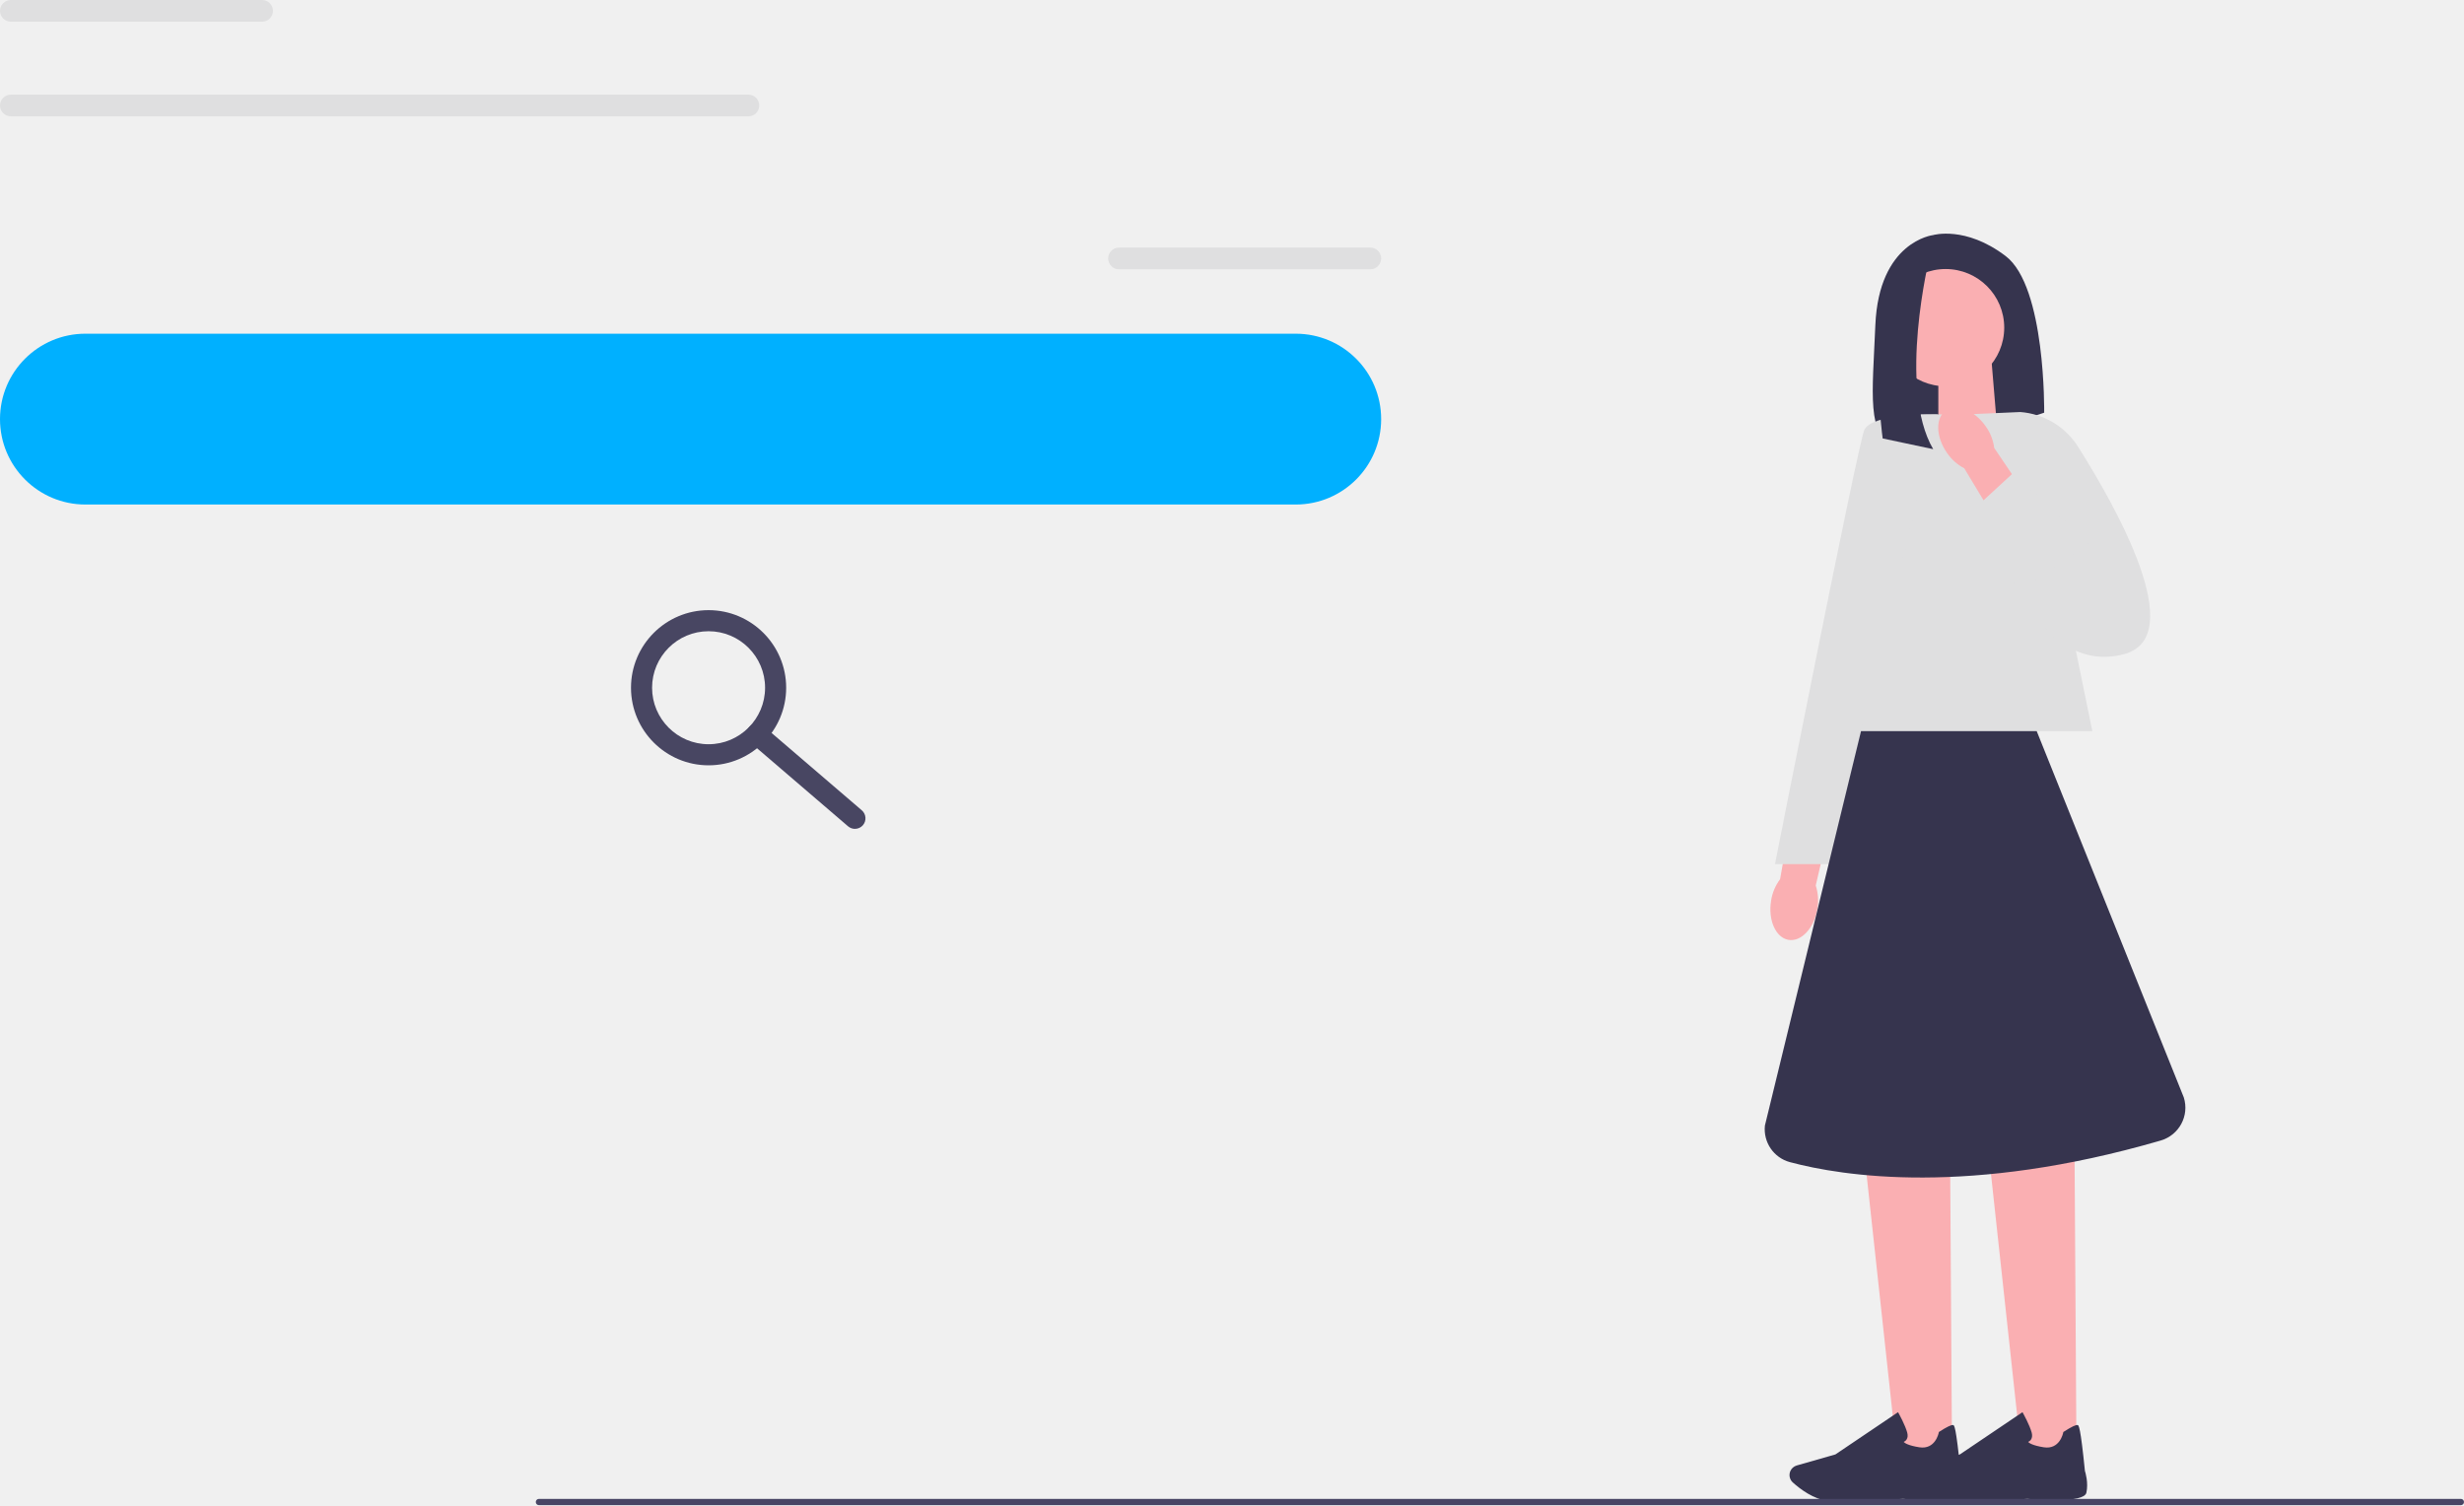
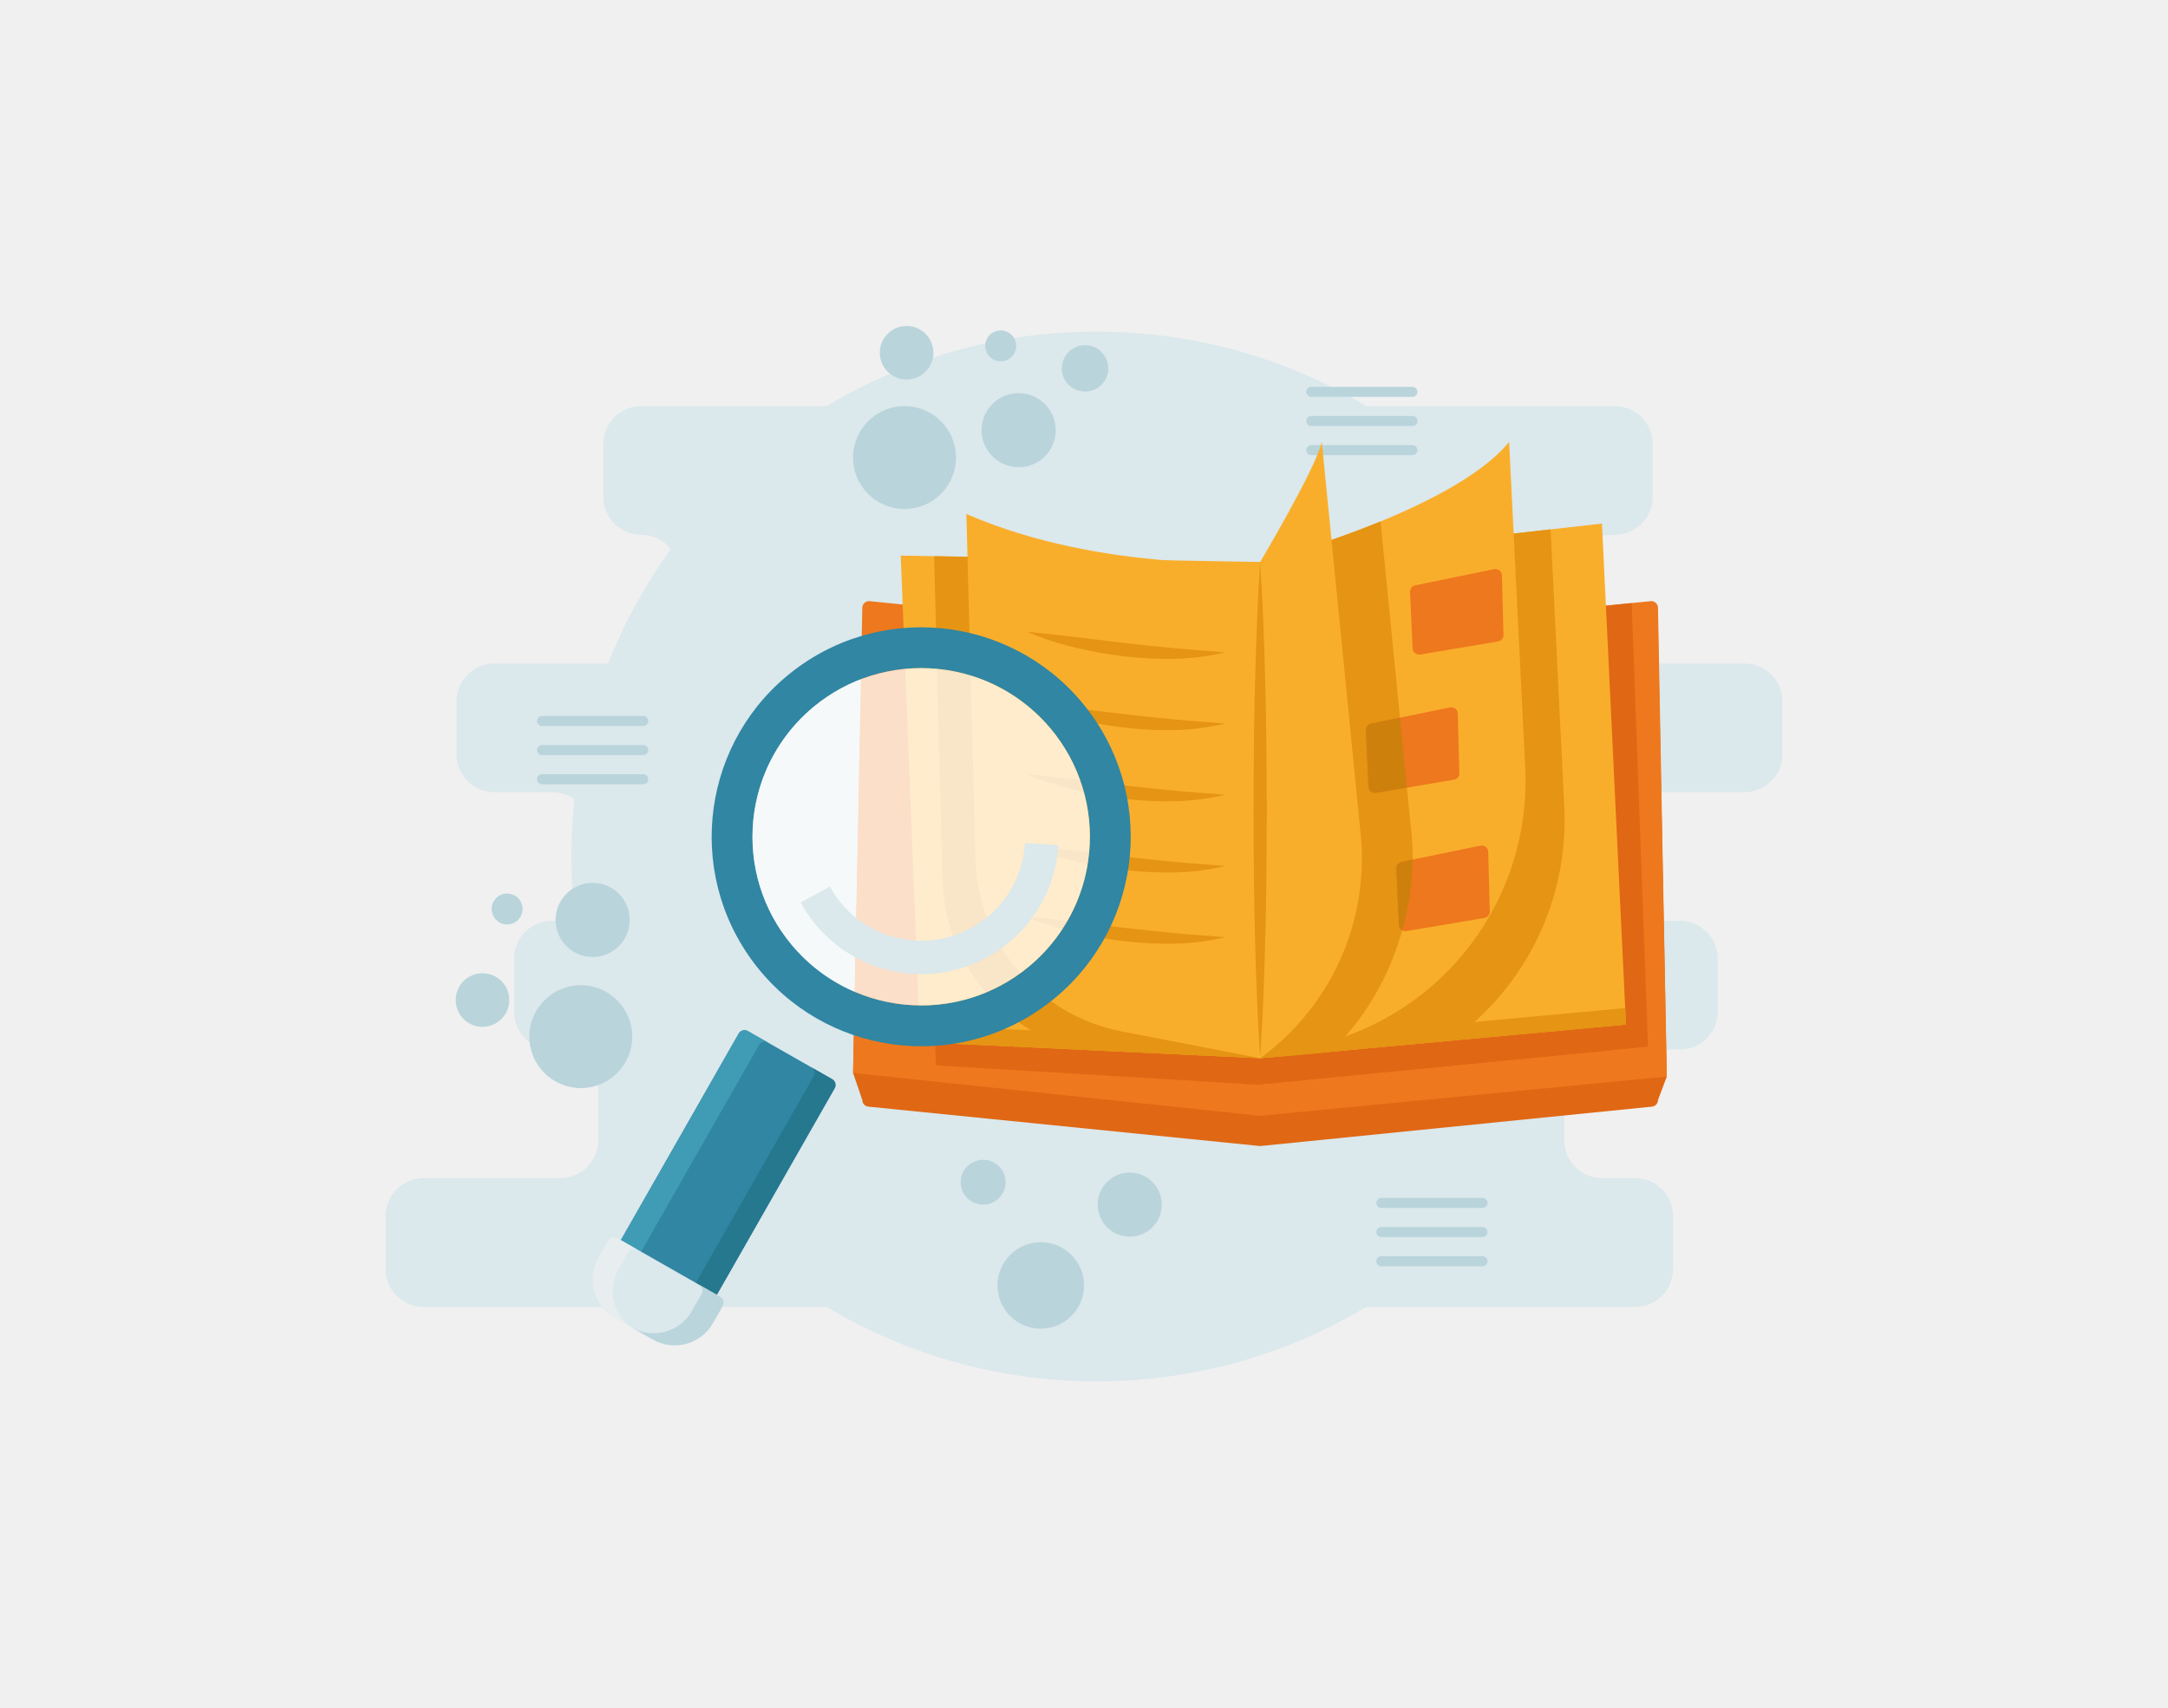
- <svg xmlns="http://www.w3.org/2000/svg" width="934.977" height="571.136" viewBox="0 0 934.977 571.136">
-   <path d="m733.518,89.206s-20.581,2.324-21.909,34.191c-1.107,26.556-3.366,41.355,7.438,46.895,3.862,1.98,8.404,2.154,12.526.799l44.102-14.499s.664-47.801-14.606-59.419-27.552-7.967-27.552-7.967l0.0 0Z" fill="#36344e" />
-   <polygon points="757.828 162.459 735.51 169.797 735.51 137.671 755.758 137.671 757.828 162.459" fill="#faafb2" />
-   <path id="uuid-4eda5a58-6320-4b96-8c61-04382cd36dce-69" d="m689.602,344.84c-1.21,7.361-6.119,12.639-10.965,11.788-4.846-.85-7.792-7.505-6.581-14.869.442-2.949,1.608-5.736,3.4-8.129l5.533-31.116,15.054,3.15-7.052,30.341c.927,2.871,1.137,5.901.611,8.836,0,0,0,0,0,0h-0Z" fill="#faafb2" />
-   <polygon points="740.702 551.766 719.796 551.766 707.673 440.069 739.985 440.069 740.702 551.766" fill="#faafb2" />
-   <path d="m699.438,569.72c-2.199,0-4.155-.055-5.629-.19-5.555-.51-10.852-4.607-13.515-7.005-1.194-1.075-1.579-2.792-.956-4.273h0c.446-1.063,1.338-1.854,2.447-2.171l14.672-4.192,23.758-16.029.265.475c.099.178,2.432,4.38,3.213,7.221.297,1.081.219,1.981-.232,2.676-.313.482-.747.763-1.101.922.431.452,1.778,1.362,5.928,2.025,6.066.961,7.334-5.316,7.385-5.583l.04-.211.18-.116c2.885-1.858,4.657-2.704,5.272-2.522.383.115,1.023.305,2.742,17.411.174.535,1.381,4.473.56,8.236-.894,4.097-18.78,2.687-22.358,2.363-.102.013-13.495.964-22.672.964Z" fill="#36344e" />
-   <polygon points="787.929 551.766 767.023 551.766 754.9 440.069 787.212 440.069 787.929 551.766" fill="#faafb2" />
-   <path d="m746.665,569.72c-2.199,0-4.155-.055-5.629-.19-5.555-.51-10.852-4.607-13.515-7.005-1.194-1.075-1.579-2.792-.957-4.273v-0c.447-1.062,1.338-1.854,2.447-2.171l14.672-4.192,23.758-16.029.265.475c.099.178,2.432,4.38,3.213,7.221.297,1.081.219,1.981-.232,2.676-.313.482-.747.763-1.101.922.431.452,1.778,1.362,5.928,2.025,6.066.961,7.334-5.316,7.385-5.583l.04-.211.18-.116c2.885-1.858,4.662-2.7,5.272-2.522.383.115,1.023.305,2.742,17.411.174.535,1.381,4.473.56,8.236-.893,4.096-18.781,2.687-22.358,2.363-.102.013-13.495.964-22.672.964Z" fill="#36344e" />
-   <polygon points="793.942 277.421 692.365 277.421 728.88 157.256 769.378 157.256 793.942 277.421" fill="#dfdfe0" />
-   <path d="m735.27,157.274s-25.228-.664-27.884,5.975-33.859,164.647-33.859,164.647h20.581l41.162-170.622Z" fill="#dfdfe0" />
-   <circle cx="738.273" cy="124.324" r="22.241" fill="#faafb2" />
-   <path d="m732.19,97.505s-12.24,49.697,1.37,72.933l-19.17-4.071s-7.428-54.394,7.51-64.284l10.29-4.578Z" fill="#36344e" />
-   <path d="m772.833,277.421h-66.657l-36.474,149.686c-.67,6.323,3.339,12.221,9.481,13.866,20.013,5.359,68.025,12.95,140.701-8.196,6.994-2.035,10.963-9.412,8.768-16.357l-55.818-138.998h-0Z" fill="#36344e" />
-   <g>
-     <path d="m745.882,157.256l20.734-.913c8.978.678,17.097,5.565,21.911,13.174,14.647,23.155,42.064,71.971,17.586,78.659-32.256,8.812-47.886-40.237-47.886-40.237l-12.345-50.682v0Z" fill="#dfdfe0" />
-     <path id="uuid-c6b4a34a-6b5e-4c42-b21b-879ce560fe33-70" d="m738.765,171.798c-4.26-6.123-4.414-13.33-.346-16.096,4.069-2.766,10.819-.044,15.079,6.083,1.737,2.423,2.842,5.235,3.224,8.201l17.707,26.178-12.994,8.228-16.076-26.68c-2.665-1.414-4.926-3.441-6.594-5.913,0,0,0-0,0,0l0-0Z" fill="#faafb2" />
-     <polygon points="749.248 192.974 763.879 179.506 792.81 206.442 765.905 224.835 749.248 192.974" fill="#dfdfe0" />
-   </g>
-   <rect y="126.627" width="524.085" height="64.816" rx="32.408" ry="32.408" fill="#00b0ff" />
-   <g>
-     <path d="m268.875,290.402c-16.233,0-29.439-13.207-29.439-29.439s13.207-29.439,29.439-29.439,29.439,13.207,29.439,29.439-13.207,29.439-29.439,29.439Zm0-50.879c-11.822,0-21.439,9.618-21.439,21.439s9.618,21.439,21.439,21.439,21.439-9.618,21.439-21.439-9.618-21.439-21.439-21.439Z" fill="#484662" />
-     <path d="m324.408,314.512c-.921,0-1.847-.316-2.602-.963l-37.213-31.91c-1.677-1.438-1.871-3.963-.433-5.641,1.438-1.676,3.963-1.871,5.64-.433l37.213,31.91c1.677,1.438,1.871,3.963.433,5.641-.791.922-1.912,1.396-3.039,1.396Z" fill="#484662" />
-   </g>
-   <path d="m203.307,569.946c0,.66.53,1.19,1.19,1.19h729.29c.66,0,1.19-.53,1.19-1.19,0-.66-.53-1.19-1.19-1.19H204.497c-.66,0-1.19.53-1.19,1.19Z" fill="#484565" />
-   <rect x="420.498" y="93.953" width="103.587" height="8.23" rx="4.115" ry="4.115" fill="#dfdfe0" />
-   <rect y="0" width="103.587" height="8.23" rx="4.115" ry="4.115" fill="#dfdfe0" />
-   <rect y="35.914" width="288.108" height="8.23" rx="4.115" ry="4.115" fill="#dfdfe0" />
+ <svg xmlns="http://www.w3.org/2000/svg" data-name="Layer 1" viewBox="0 0 650 512">
+   <circle cx="328.735" cy="256.85" r="157.404" fill="#dbe8ec" class="colordbe8ec svgShape" />
+   <path fill="#dbe8ec" d="M534.388,226.177V210.349a11.38,11.38,0,0,0-11.38-11.38H482.841a11.38,11.38,0,0,1-11.38-11.38V171.762a11.38,11.38,0,0,1,11.38-11.38h1.268a11.38,11.38,0,0,0,11.38-11.38V133.176a11.38,11.38,0,0,0-11.38-11.38H192.275a11.38,11.38,0,0,0-11.38,11.38v15.827a11.38,11.38,0,0,0,11.38,11.38h0a11.38,11.38,0,0,1,11.38,11.38v15.827a11.38,11.38,0,0,1-11.38,11.38H148.269A11.38,11.38,0,0,0,136.889,210.349v15.827a11.38,11.38,0,0,0,11.38,11.38h17.268a11.38,11.38,0,0,1,11.38,11.38V264.763a11.38,11.38,0,0,1-11.38,11.38h-.042A11.38,11.38,0,0,0,154.115,287.523v15.827a11.38,11.38,0,0,0,11.38,11.38h2.498a11.38,11.38,0,0,1,11.38,11.38V341.937a11.38,11.38,0,0,1-11.38,11.38H126.992a11.38,11.38,0,0,0-11.38,11.38v15.827a11.38,11.38,0,0,0,11.38,11.38H490.219a11.38,11.38,0,0,0,11.38-11.38V364.697a11.38,11.38,0,0,0-11.38-11.38H480.352A11.38,11.38,0,0,1,468.972,341.937V326.11A11.38,11.38,0,0,1,480.352,314.73h23.265a11.38,11.38,0,0,0,11.38-11.38V287.523A11.38,11.38,0,0,0,503.617,276.143h-7.058a11.38,11.38,0,0,1-11.38-11.38V248.936a11.38,11.38,0,0,1,11.38-11.38h26.448A11.38,11.38,0,0,0,534.388,226.177Z" class="colordbe8ec svgShape" />
+   <line x1="393.152" x2="423.473" y1="117.511" y2="117.511" fill="none" stroke="#b9d4db" stroke-linecap="round" stroke-miterlimit="10" stroke-width="3" class="colorStrokeb9d4db svgStroke" />
+   <line x1="393.152" x2="423.473" y1="126.25" y2="126.25" fill="none" stroke="#b9d4db" stroke-linecap="round" stroke-miterlimit="10" stroke-width="3" class="colorStrokeb9d4db svgStroke" />
+   <line x1="393.152" x2="423.473" y1="134.989" y2="134.989" fill="none" stroke="#b9d4db" stroke-linecap="round" stroke-miterlimit="10" stroke-width="3" class="colorStrokeb9d4db svgStroke" />
+   <line x1="414.157" x2="444.478" y1="360.745" y2="360.745" fill="none" stroke="#b9d4db" stroke-linecap="round" stroke-miterlimit="10" stroke-width="3" class="colorStrokeb9d4db svgStroke" />
+   <line x1="414.157" x2="444.478" y1="369.484" y2="369.484" fill="none" stroke="#b9d4db" stroke-linecap="round" stroke-miterlimit="10" stroke-width="3" class="colorStrokeb9d4db svgStroke" />
+   <line x1="414.157" x2="444.478" y1="378.223" y2="378.223" fill="none" stroke="#b9d4db" stroke-linecap="round" stroke-miterlimit="10" stroke-width="3" class="colorStrokeb9d4db svgStroke" />
+   <line x1="162.528" x2="192.849" y1="216.199" y2="216.199" fill="none" stroke="#b9d4db" stroke-linecap="round" stroke-miterlimit="10" stroke-width="3" class="colorStrokeb9d4db svgStroke" />
+   <line x1="162.528" x2="192.849" y1="224.938" y2="224.938" fill="none" stroke="#b9d4db" stroke-linecap="round" stroke-miterlimit="10" stroke-width="3" class="colorStrokeb9d4db svgStroke" />
+   <line x1="162.528" x2="192.849" y1="233.677" y2="233.677" fill="none" stroke="#b9d4db" stroke-linecap="round" stroke-miterlimit="10" stroke-width="3" class="colorStrokeb9d4db svgStroke" />
+   <path fill="#e06714" d="M495.296,331.86,377.815,343.679l-117.48-11.819a2,2,0,0,1-1.8-1.99l-2.768-8.097,2.768-132.654,119.28,12,119.28-12L499.727,322.853l-2.632,7.017A2,2,0,0,1,495.296,331.86Z" class="colore06714 svgShape" />
+   <path fill="#ee781d" d="M499.727,322.853,377.815,334.618,255.767,321.773l2.768-139.504a2,2,0,0,1,2.2-1.99L377.815,192.058l117.08-11.779a2,2,0,0,1,2.2,1.99Z" class="coloree781d svgShape" />
+   <polygon fill="#e06714" points="376.855 325.258 494.087 313.853 489.198 180.852 385.606 191.274 376.855 325.258" class="colore06714 svgShape" />
+   <polygon fill="#e06714" points="376.855 176.458 479.335 164.938 484.082 314.826 376.855 325.258 376.855 176.458" class="colore06714 svgShape" />
+   <polygon fill="#e06714" points="382.615 175.498 274.855 173.578 280.615 319.498 376.855 325.258 382.615 175.498" class="colore06714 svgShape" />
+   <polygon fill="#f9ae2b" points="377.815 168.538 480.295 157.018 487.495 307.258 377.815 317.338 377.815 168.538" class="colorf9ae2b svgShape" />
+   <polygon fill="#e59413" points="377.815 312.364 377.815 317.338 487.495 307.258 487.258 302.306 377.815 312.364" class="colore59413 svgShape" />
+   <polygon fill="#f9ae2b" points="377.815 168.538 270.055 166.618 275.815 312.538 377.815 317.338 377.815 168.538" class="colorf9ae2b svgShape" />
+   <polygon fill="#e59413" points="275.815 312.538 377.815 317.338 377.815 312.214 275.815 307.413 275.815 312.538" class="colore59413 svgShape" />
+   <path fill="#e59413" d="M282.601 263.853a54.056 54.056 0 0040.481 50.909l44.893 2.113V174.778s-33.921 2.408-69.093-7.646l-18.82-.335zM435.057 312.077a81.213 81.213 0 0033.944-70.118l-4.112-83.209-24.854 2.794c-22.72 11.503-50.502 18.712-50.502 18.712V316.261z" class="colore59413 svgShape" />
+   <path fill="#f9ae2b" d="M377.815,168.538s57.36-14.88,74.64-36l4.828,97.703a81.218,81.218,0,0,1-62.338,83.025L377.815,317.338Z" class="colorf9ae2b svgShape" />
+   <path fill="#e59413" d="M393.064,168.538l-15.248,148.8s19.417-1.467,20.94-1.924c17.05-15.641,26.758-41.92,24.444-65.265l-9.293-93.779c-6.17,2.532-12.219,4.724-17.55,6.522C394.4,166.291,393.064,168.538,393.064,168.538Z" class="colore59413 svgShape" />
+   <path fill="#f9ae2b" d="M377.815 168.538s16.56-27.84 18.48-36l11.655 117.61a74.05 74.05 0 01-30.135 67.19l0 0zM377.815 168.538s-47.28 3.36-88.08-14.4l2.705 103.475a54.063 54.063 0 0043.762 51.663l41.613 8.062z" class="colorf9ae2b svgShape" />
+   <path fill="#e59413" d="M377.815 168.538c.828 12.4 1.261 24.8 1.555 37.2.184 6.2.225 12.4.334 18.6l.11 18.6-.105 18.6c-.112 6.2-.147 12.4-.333 18.6-.293 12.4-.728 24.8-1.561 37.2-.833-12.4-1.268-24.8-1.561-37.2-.186-6.2-.222-12.4-.333-18.6l-.105-18.6.11-18.6c.108-6.2.149-12.4.334-18.6C376.555 193.338 376.988 180.938 377.815 168.538zM307.967 189.493c5.043.427 9.989 1.034 14.933 1.615l14.773 1.769c4.917.579 9.832 1.062 14.764 1.545 4.938.47 9.874.761 14.929 1.192a70.353 70.353 0 01-15.027 1.952 109.639 109.639 0 01-15.125-.716 125.973 125.973 0 01-14.876-2.658A88.708 88.708 0 01307.967 189.493zM307.967 210.848c5.043.427 9.989 1.034 14.933 1.615l14.773 1.769c4.917.579 9.832 1.062 14.764 1.545 4.938.47 9.874.761 14.929 1.192a70.351 70.351 0 01-15.027 1.952 109.64 109.64 0 01-15.125-.716 125.973 125.973 0 01-14.876-2.658A88.707 88.707 0 01307.967 210.848zM307.967 232.204c5.043.427 9.989 1.034 14.933 1.615l14.773 1.769c4.917.579 9.832 1.062 14.764 1.545 4.938.47 9.874.761 14.929 1.192a70.351 70.351 0 01-15.027 1.952A109.639 109.639 0 01337.215 239.56a125.978 125.978 0 01-14.876-2.658A88.71 88.71 0 01307.967 232.204zM307.967 253.559c5.043.427 9.989 1.034 14.933 1.615l14.773 1.769c4.917.579 9.832 1.062 14.764 1.545 4.938.47 9.874.761 14.929 1.192a70.353 70.353 0 01-15.027 1.952 109.64 109.64 0 01-15.125-.716 125.982 125.982 0 01-14.876-2.658A88.708 88.708 0 01307.967 253.559zM307.967 274.915c5.043.427 9.989 1.034 14.933 1.615l14.773 1.769c4.917.579 9.832 1.062 14.764 1.545 4.938.47 9.874.761 14.929 1.192a70.351 70.351 0 01-15.027 1.952 109.64 109.64 0 01-15.125-.716 125.969 125.969 0 01-14.876-2.658A88.71 88.71 0 01307.967 274.915z" class="colore59413 svgShape" />
+   <path fill="#ee781d" d="M449.178 192.351l-23.297 3.929a2 2 0 01-2.344-1.582l-.773-16.828a2 2 0 011.582-2.344l23.596-4.849a2 2 0 012.344 1.582l.474 17.749A2 2 0 01449.178 192.351zM435.953 233.811l-23.297 3.929a2 2 0 01-2.344-1.582l-.773-16.828a2 2 0 011.582-2.344l23.596-4.849a2 2 0 012.344 1.582l.474 17.749A2 2 0 01435.953 233.811z" class="coloree781d svgShape" />
+   <path fill="#ce800d" d="M411.121,216.985a2,2,0,0,0-1.582,2.344l.773,16.828a2,2,0,0,0,2.344,1.582l9.16-1.545L419.737,215.215Z" class="colorce800d svgShape" />
+   <path fill="#ee781d" d="M445.071,275.272l-23.297,3.929A2,2,0,0,1,419.43,277.618l-.773-16.828a2,2,0,0,1,1.582-2.344l23.596-4.849a2,2,0,0,1,2.344,1.582l.474,17.749A2,2,0,0,1,445.071,275.272Z" class="coloree781d svgShape" />
+   <path fill="#ce800d" d="M420.24,258.446a2,2,0,0,0-1.582,2.344l.773,16.828a1.986,1.986,0,0,0,.995,1.359,81.18,81.18,0,0,0,3.1-21.207Z" class="colorce800d svgShape" />
+   <circle cx="312.04" cy="385.483" r="12.96" fill="#b9d4db" class="colorb9d4db svgShape" />
+   <circle cx="294.76" cy="354.523" r="6.72" fill="#b9d4db" class="colorb9d4db svgShape" />
+   <circle cx="338.718" cy="361.243" r="9.6" fill="#b9d4db" class="colorb9d4db svgShape" />
+   <circle cx="174.129" cy="310.876" r="15.42" fill="#b9d4db" class="colorb9d4db svgShape" />
+   <circle cx="144.663" cy="299.893" r="8.032" fill="#b9d4db" class="colorb9d4db svgShape" />
+   <circle cx="152.041" cy="272.59" r="4.633" fill="#b9d4db" class="colorb9d4db svgShape" />
+   <circle cx="177.688" cy="275.868" r="11.107" fill="#b9d4db" class="colorb9d4db svgShape" />
+   <circle cx="271.185" cy="137.219" r="15.42" fill="#b9d4db" class="colorb9d4db svgShape" />
+   <circle cx="271.811" cy="105.78" r="8.032" fill="#b9d4db" class="colorb9d4db svgShape" />
+   <circle cx="325.309" cy="110.473" r="6.952" fill="#b9d4db" class="colorb9d4db svgShape" />
+   <circle cx="300.018" cy="103.718" r="4.633" fill="#b9d4db" class="colorb9d4db svgShape" />
+   <circle cx="305.402" cy="129.007" r="11.107" fill="#b9d4db" class="colorb9d4db svgShape" />
+   <rect width="18.18" height="18.18" x="232.239" y="299.464" fill="#dbe8ec" transform="rotate(29.699 241.329 308.554)" class="colordbe8ec svgShape">
+                                                 </rect>
+   <path fill="#3086a3" d="M314.011,301.093A62.818,62.818,0,1,0,226.027,288.751,62.814,62.814,0,0,0,314.011,301.093Zm-78.204-19.706a50.581,50.581,0,1,1,70.832,9.931A50.587,50.587,0,0,1,235.806,281.387Z" class="color3086a3 svgShape" />
+   <circle cx="276.189" cy="250.935" r="50.58" fill="#ffffff" opacity=".76" class="colorfff svgShape" />
+   <path fill="none" stroke="#dbe8ec" stroke-miterlimit="10" stroke-width="10" d="M312.301,253.155a36.18,36.18,0,0,1-67.878,15.098" class="colorStrokedbe8ec svgStroke" />
+   <rect width="33.12" height="78.675" x="200.798" y="311.244" fill="#3086a3" rx="2" transform="rotate(29.699 217.358 350.582)" class="color3086a3 svgShape" />
+   <path fill="#25788e" d="M213.244,391.219l36.997-64.866a2,2,0,0,0-.746-2.728l-6.291-3.588a2,2,0,0,1,.746,2.728L206.952,387.631a2,2,0,0,1-2.728.746l6.291,3.588A2,2,0,0,0,213.244,391.219Z" class="color25788e svgShape" />
+   <path fill="#409cb5" d="M190.558,378.28,227.555,313.414a2,2,0,0,1,2.728-.746l6.988,3.985-13.071-7.455a2,2,0,0,0-2.728.746l-36.997,64.866a2,2,0,0,0,.746,2.728l6.083,3.47A2,2,0,0,1,190.558,378.28Z" class="color409cb5 svgShape" />
+   <polygon fill="#409cb5" points="198.292 384.993 210.515 391.965 210.516 391.965 198.292 384.993" class="color409cb5 svgShape" />
+   <path fill="#dbe8ec" d="M177.53,378.727H213.034a2,2,0,0,1,2,2V386.669a13.175,13.175,0,0,1-13.175,13.175h-13.154A13.175,13.175,0,0,1,175.53,386.669v-5.942a2,2,0,0,1,2-2Z" transform="rotate(29.699 195.282 389.286)" class="colordbe8ec svgShape">
+                                                 </path>
+   <path fill="#e8eeef" d="M185.402,380.683l2.944-5.161a2,2,0,0,1,2.728-.746l25.176,14.36a2.019,2.019,0,0,0-.317-.226l-30.84-17.59a2,2,0,0,0-2.728.746l-2.944,5.161A13.175,13.175,0,0,0,184.338,395.198l5.329,3.039A13.164,13.164,0,0,1,185.402,380.683Z" class="colore8eeef svgShape" />
+   <path fill="#bad5db" d="M213.736,396.799l2.944-5.161a2,2,0,0,0-.746-2.728l-6.318-3.604a2,2,0,0,1,.741,2.725l-2.944,5.161a13.175,13.175,0,0,1-17.972,4.917l-5.113-2.917.011.007,11.426,6.517A13.175,13.175,0,0,0,213.736,396.799Z" class="colorbad5db svgShape" />
</svg>
